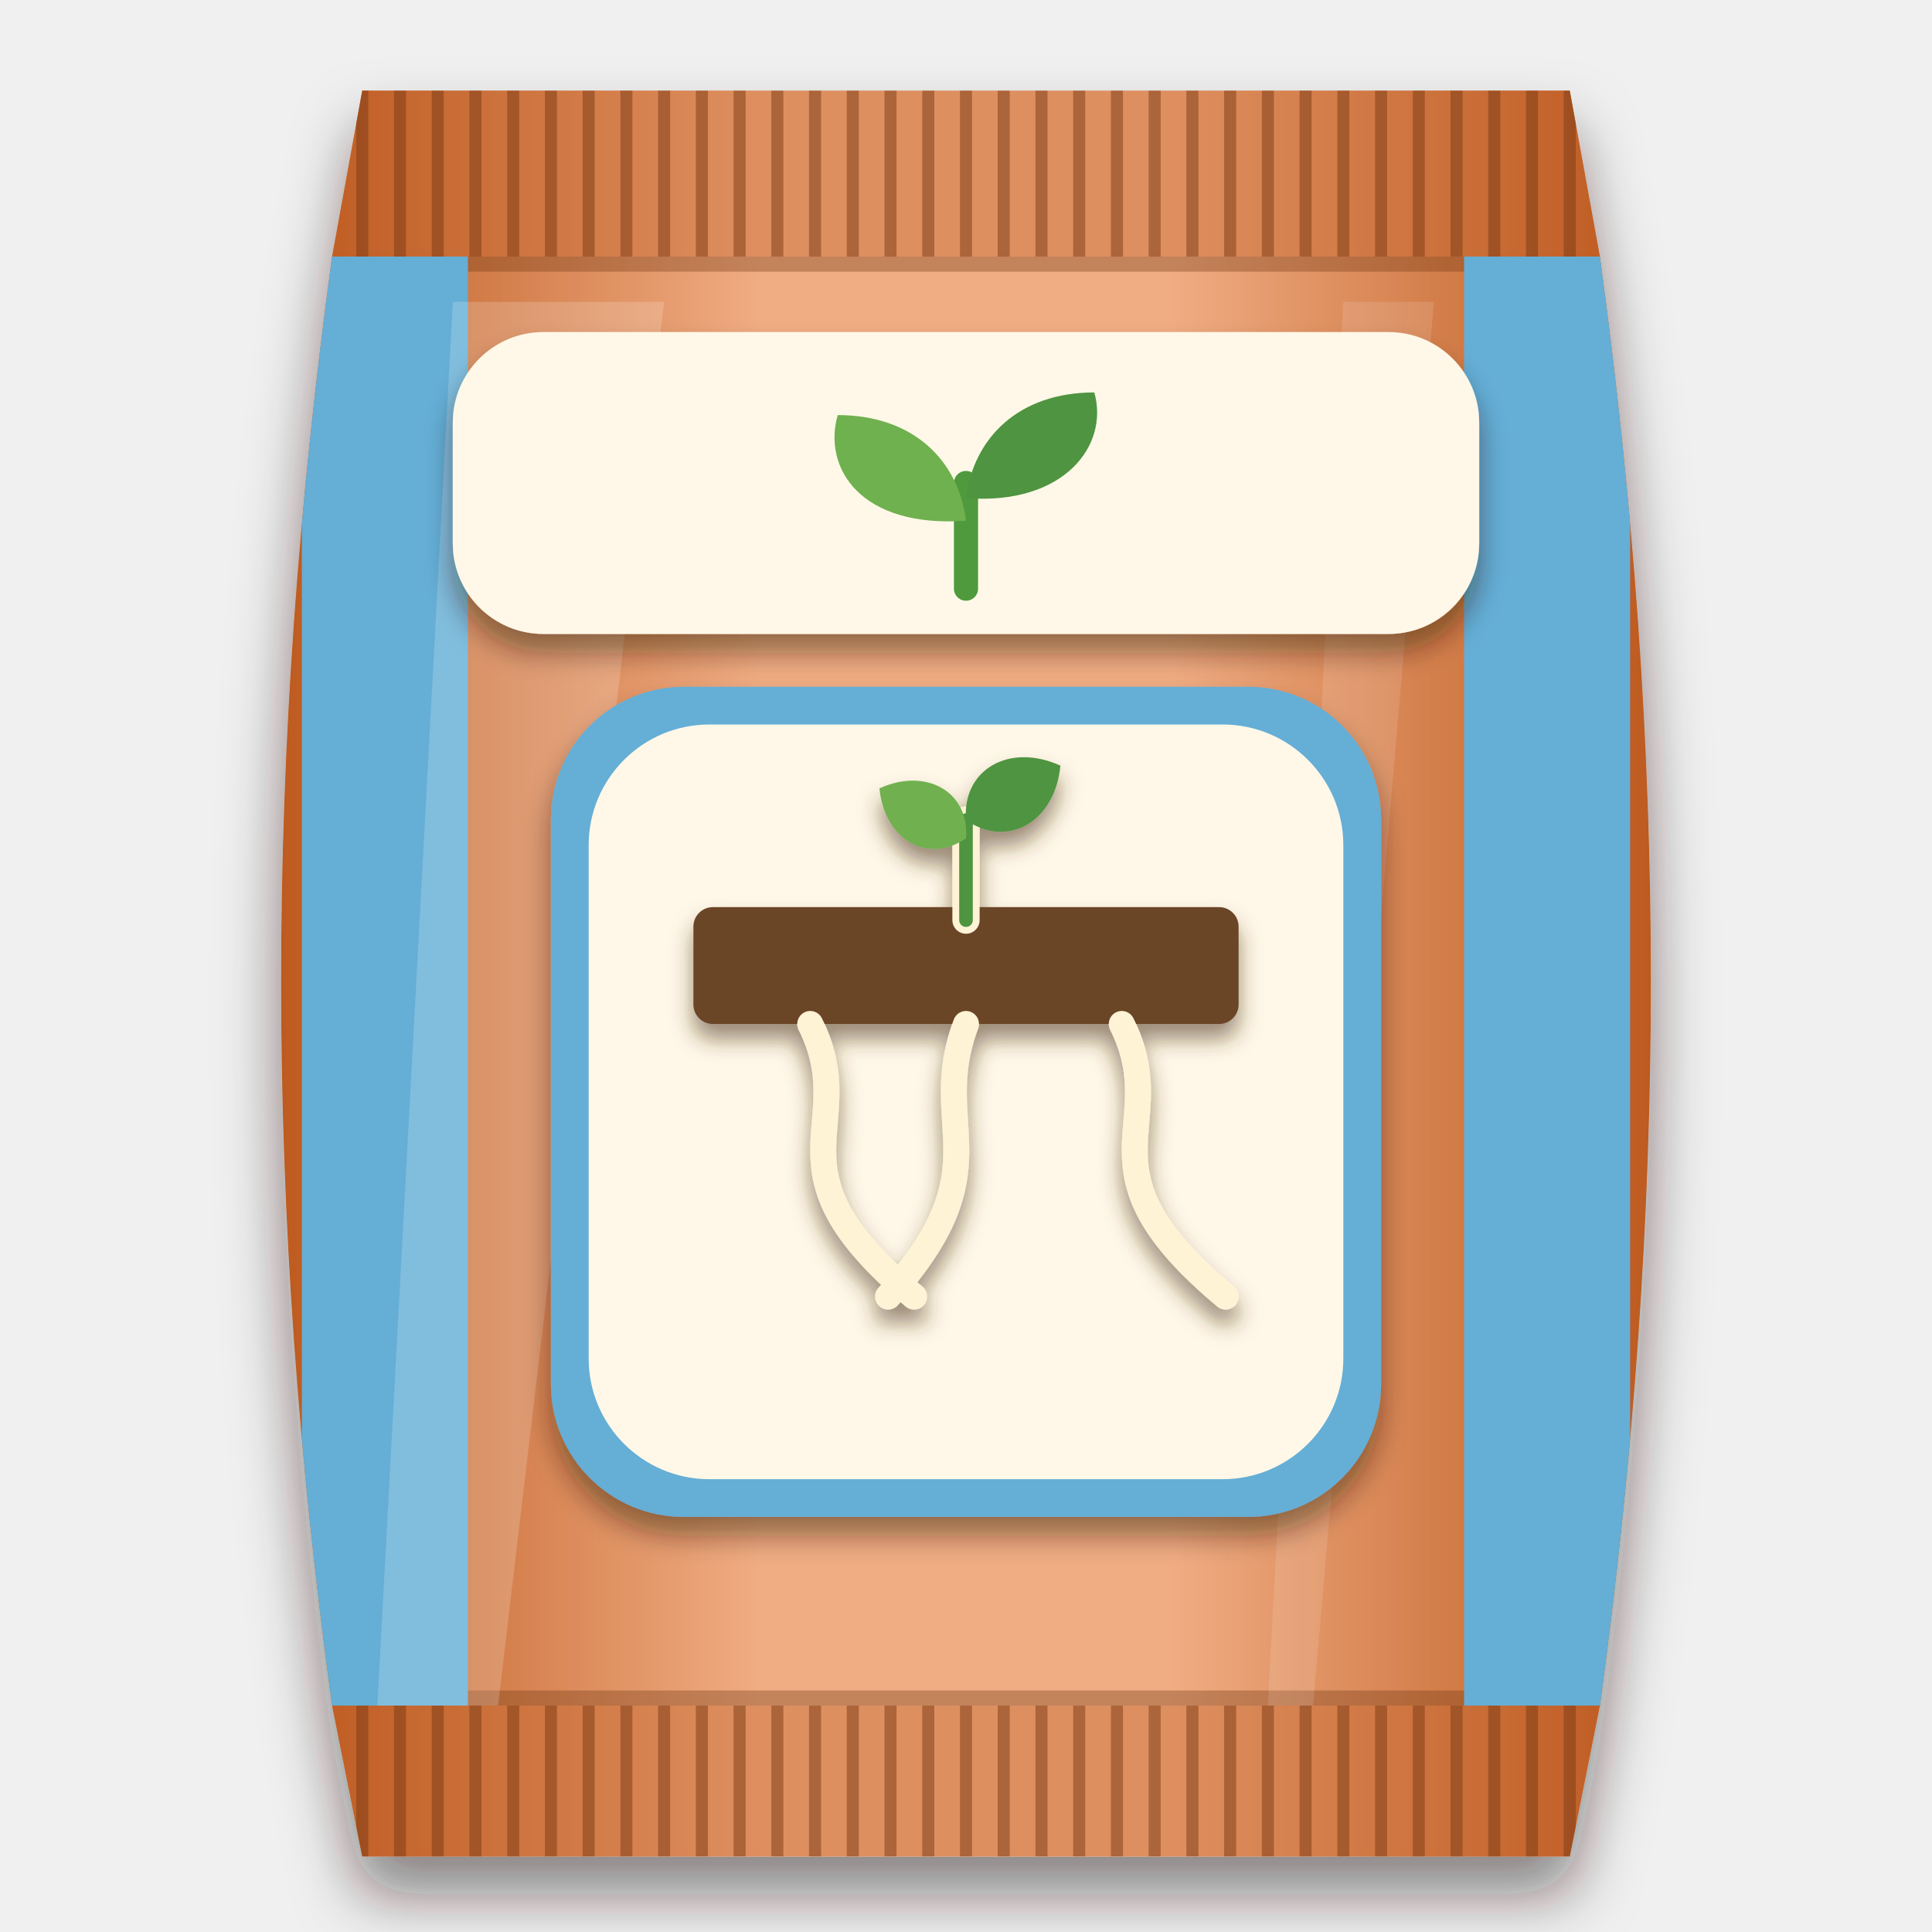
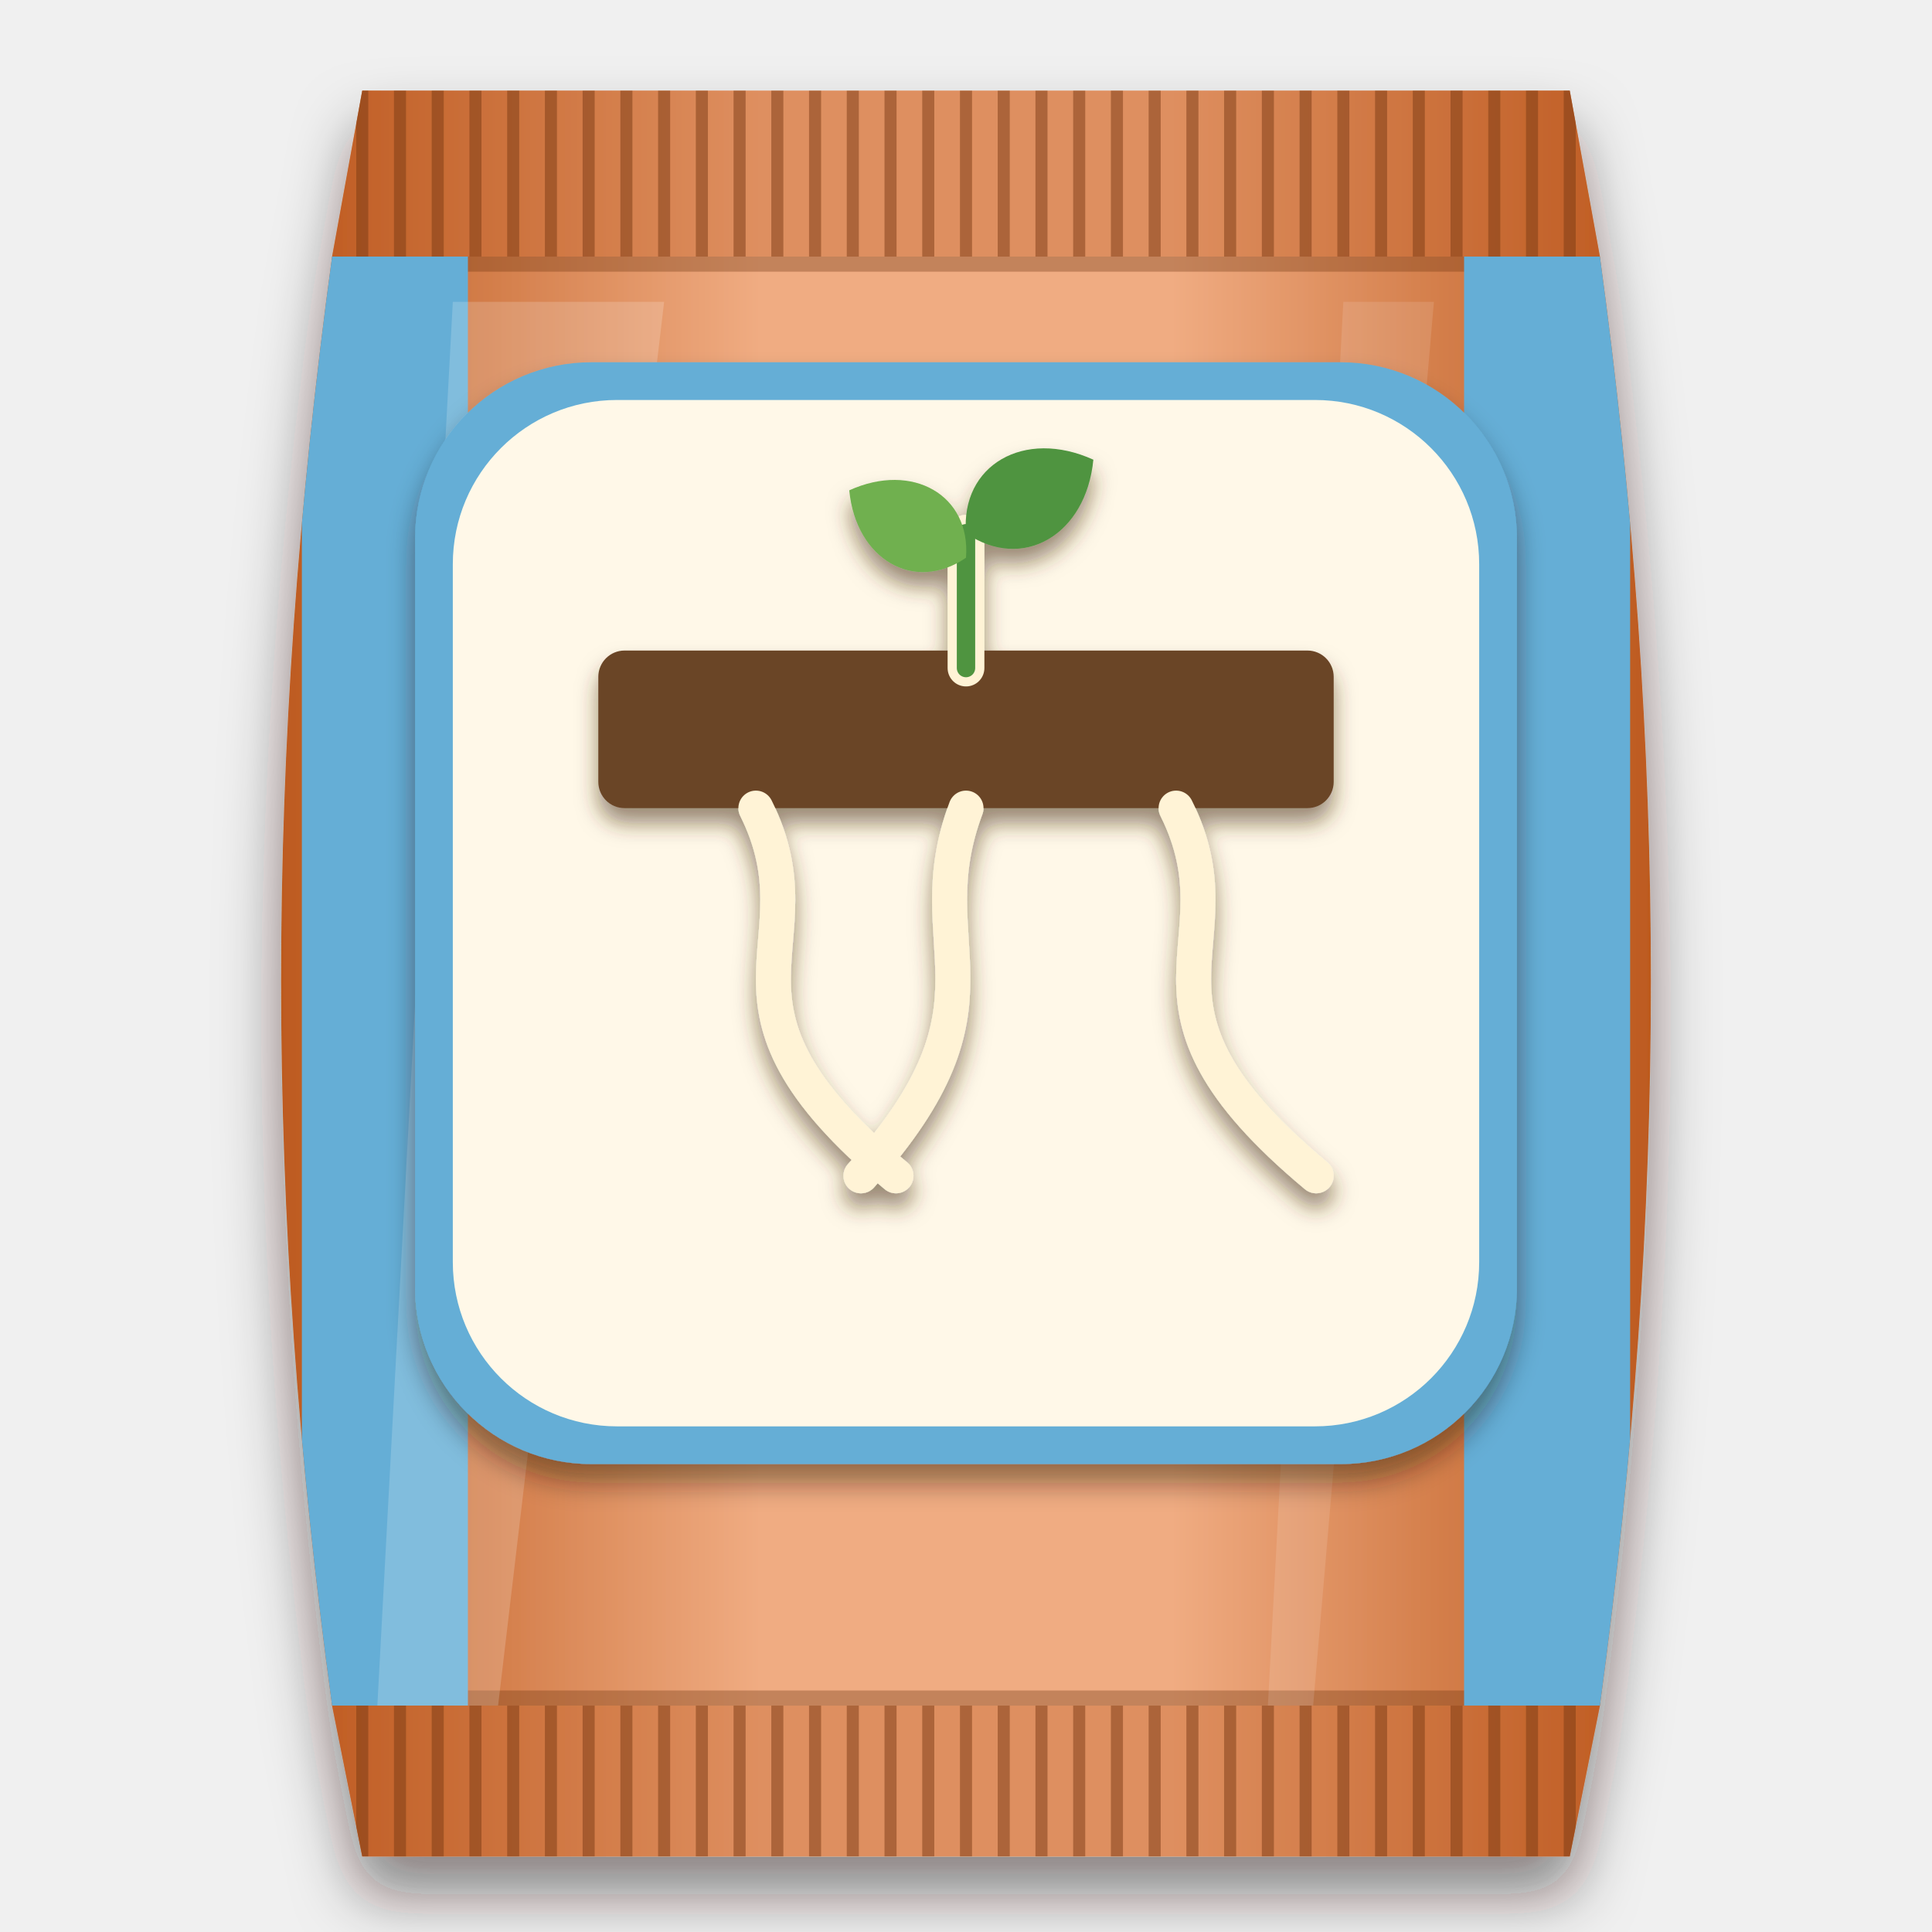
<svg xmlns="http://www.w3.org/2000/svg" viewBox="0 0 256 256" width="256" height="256">
  <defs>
    <clipPath id="bagclip">
      <path d="M48 12 H208 L212 34 C221 100 221 160 212 226 L208 246 H48 L44 226 C35 160 35 100 44 34 Z" />
    </clipPath>
    <linearGradient id="bagfill" x1="0" y1="0" x2="1" y2="0">
      <stop offset="0" stop-color="#bd5a1f" />
      <stop offset="0.35" stop-color="#f0ac82" />
      <stop offset="0.65" stop-color="#f0ac82" />
      <stop offset="1" stop-color="#bd5a1f" />
    </linearGradient>
    <filter id="soft" x="-20%" y="-10%" width="140%" height="125%">
      <feDropShadow dx="0" dy="5" stdDeviation="4" flood-color="#1a0f08" flood-opacity="0.5" />
    </filter>
    <filter id="lab" x="-20%" y="-20%" width="140%" height="150%">
      <feDropShadow dx="0" dy="2.5" stdDeviation="1.8" flood-color="#2a1a0c" flood-opacity="0.45" />
    </filter>
    <filter id="ms" x="-20%" y="-20%" width="140%" height="150%">
      <feDropShadow dx="0" dy="2" stdDeviation="1.4" flood-color="#4a2e10" flood-opacity="0.55" />
    </filter>
  </defs>
  <g filter="url(#soft)">
    <path d="M48 12 H208 L212 34 C221 100 221 160 212 226 L208 246 H48 L44 226 C35 160 35 100 44 34 Z" fill="url(#bagfill)" />
  </g>
  <g clip-path="url(#bagclip)">
    <rect x="40" y="12" width="176" height="22" fill="#bd5a1f" opacity="0.35" />
    <path d="M48 12 V34" stroke="#7a3a14" stroke-width="1.6" opacity="0.5" />
    <path d="M53 12 V34" stroke="#7a3a14" stroke-width="1.6" opacity="0.5" />
    <path d="M58 12 V34" stroke="#7a3a14" stroke-width="1.6" opacity="0.5" />
    <path d="M63 12 V34" stroke="#7a3a14" stroke-width="1.6" opacity="0.5" />
    <path d="M68 12 V34" stroke="#7a3a14" stroke-width="1.6" opacity="0.5" />
    <path d="M73 12 V34" stroke="#7a3a14" stroke-width="1.6" opacity="0.5" />
    <path d="M78 12 V34" stroke="#7a3a14" stroke-width="1.6" opacity="0.5" />
    <path d="M83 12 V34" stroke="#7a3a14" stroke-width="1.6" opacity="0.5" />
    <path d="M88 12 V34" stroke="#7a3a14" stroke-width="1.6" opacity="0.5" />
    <path d="M93 12 V34" stroke="#7a3a14" stroke-width="1.6" opacity="0.5" />
    <path d="M98 12 V34" stroke="#7a3a14" stroke-width="1.6" opacity="0.5" />
    <path d="M103 12 V34" stroke="#7a3a14" stroke-width="1.6" opacity="0.5" />
    <path d="M108 12 V34" stroke="#7a3a14" stroke-width="1.6" opacity="0.5" />
    <path d="M113 12 V34" stroke="#7a3a14" stroke-width="1.6" opacity="0.5" />
    <path d="M118 12 V34" stroke="#7a3a14" stroke-width="1.6" opacity="0.5" />
    <path d="M123 12 V34" stroke="#7a3a14" stroke-width="1.6" opacity="0.5" />
    <path d="M128 12 V34" stroke="#7a3a14" stroke-width="1.6" opacity="0.5" />
    <path d="M133 12 V34" stroke="#7a3a14" stroke-width="1.6" opacity="0.5" />
    <path d="M138 12 V34" stroke="#7a3a14" stroke-width="1.6" opacity="0.5" />
    <path d="M143 12 V34" stroke="#7a3a14" stroke-width="1.6" opacity="0.5" />
    <path d="M148 12 V34" stroke="#7a3a14" stroke-width="1.6" opacity="0.5" />
    <path d="M153 12 V34" stroke="#7a3a14" stroke-width="1.6" opacity="0.5" />
    <path d="M158 12 V34" stroke="#7a3a14" stroke-width="1.6" opacity="0.5" />
    <path d="M163 12 V34" stroke="#7a3a14" stroke-width="1.6" opacity="0.5" />
    <path d="M168 12 V34" stroke="#7a3a14" stroke-width="1.6" opacity="0.5" />
    <path d="M173 12 V34" stroke="#7a3a14" stroke-width="1.6" opacity="0.5" />
    <path d="M178 12 V34" stroke="#7a3a14" stroke-width="1.6" opacity="0.5" />
    <path d="M183 12 V34" stroke="#7a3a14" stroke-width="1.6" opacity="0.5" />
    <path d="M188 12 V34" stroke="#7a3a14" stroke-width="1.6" opacity="0.5" />
    <path d="M193 12 V34" stroke="#7a3a14" stroke-width="1.6" opacity="0.5" />
    <path d="M198 12 V34" stroke="#7a3a14" stroke-width="1.6" opacity="0.5" />
    <path d="M203 12 V34" stroke="#7a3a14" stroke-width="1.6" opacity="0.5" />
    <path d="M208 12 V34" stroke="#7a3a14" stroke-width="1.6" opacity="0.5" />
    <rect x="40" y="226" width="176" height="20" fill="#bd5a1f" opacity="0.35" />
    <path d="M48 226 V246" stroke="#7a3a14" stroke-width="1.6" opacity="0.5" />
    <path d="M53 226 V246" stroke="#7a3a14" stroke-width="1.6" opacity="0.5" />
    <path d="M58 226 V246" stroke="#7a3a14" stroke-width="1.6" opacity="0.5" />
    <path d="M63 226 V246" stroke="#7a3a14" stroke-width="1.6" opacity="0.5" />
    <path d="M68 226 V246" stroke="#7a3a14" stroke-width="1.6" opacity="0.5" />
    <path d="M73 226 V246" stroke="#7a3a14" stroke-width="1.6" opacity="0.5" />
    <path d="M78 226 V246" stroke="#7a3a14" stroke-width="1.6" opacity="0.5" />
    <path d="M83 226 V246" stroke="#7a3a14" stroke-width="1.6" opacity="0.5" />
    <path d="M88 226 V246" stroke="#7a3a14" stroke-width="1.6" opacity="0.5" />
    <path d="M93 226 V246" stroke="#7a3a14" stroke-width="1.6" opacity="0.5" />
    <path d="M98 226 V246" stroke="#7a3a14" stroke-width="1.6" opacity="0.5" />
    <path d="M103 226 V246" stroke="#7a3a14" stroke-width="1.6" opacity="0.5" />
    <path d="M108 226 V246" stroke="#7a3a14" stroke-width="1.6" opacity="0.5" />
    <path d="M113 226 V246" stroke="#7a3a14" stroke-width="1.6" opacity="0.5" />
    <path d="M118 226 V246" stroke="#7a3a14" stroke-width="1.6" opacity="0.5" />
    <path d="M123 226 V246" stroke="#7a3a14" stroke-width="1.6" opacity="0.5" />
    <path d="M128 226 V246" stroke="#7a3a14" stroke-width="1.6" opacity="0.5" />
    <path d="M133 226 V246" stroke="#7a3a14" stroke-width="1.6" opacity="0.5" />
    <path d="M138 226 V246" stroke="#7a3a14" stroke-width="1.6" opacity="0.5" />
    <path d="M143 226 V246" stroke="#7a3a14" stroke-width="1.6" opacity="0.5" />
    <path d="M148 226 V246" stroke="#7a3a14" stroke-width="1.6" opacity="0.5" />
    <path d="M153 226 V246" stroke="#7a3a14" stroke-width="1.6" opacity="0.5" />
    <path d="M158 226 V246" stroke="#7a3a14" stroke-width="1.6" opacity="0.5" />
    <path d="M163 226 V246" stroke="#7a3a14" stroke-width="1.6" opacity="0.5" />
    <path d="M168 226 V246" stroke="#7a3a14" stroke-width="1.6" opacity="0.5" />
    <path d="M173 226 V246" stroke="#7a3a14" stroke-width="1.6" opacity="0.5" />
    <path d="M178 226 V246" stroke="#7a3a14" stroke-width="1.6" opacity="0.5" />
    <path d="M183 226 V246" stroke="#7a3a14" stroke-width="1.6" opacity="0.5" />
    <path d="M188 226 V246" stroke="#7a3a14" stroke-width="1.6" opacity="0.5" />
    <path d="M193 226 V246" stroke="#7a3a14" stroke-width="1.6" opacity="0.5" />
    <path d="M198 226 V246" stroke="#7a3a14" stroke-width="1.6" opacity="0.5" />
    <path d="M203 226 V246" stroke="#7a3a14" stroke-width="1.6" opacity="0.5" />
    <path d="M208 226 V246" stroke="#7a3a14" stroke-width="1.6" opacity="0.5" />
    <path d="M44 35 H212" stroke="#713612" stroke-width="2" opacity="0.35" />
    <path d="M44 225 H212" stroke="#713612" stroke-width="2" opacity="0.35" />
    <rect x="40" y="34" width="22" height="192" fill="#65aed6" />
    <rect x="194" y="34" width="22" height="192" fill="#65aed6" />
    <path d="M60 40 L88 40 L66 226 L50 226 Z" fill="#ffffff" opacity="0.18" />
    <path d="M178 40 L190 40 L174 226 L168 226 Z" fill="#ffffff" opacity="0.12" />
  </g>
  <g filter="url(#lab)">
-     <rect x="60" y="44" width="136" height="40" rx="12" fill="#fff8e8" />
-   </g>
-   <g transform="translate(128 66)">
-     <path d="M0 12 V-2" stroke="#4f9a3c" stroke-width="3.2" stroke-linecap="round" fill="none" />
-     <path d="M0 3 C-14 4 -19 -4 -17 -11 C-7 -11 -1 -5 0 3 Z" fill="#6fb04f" />
-     <path d="M0 0 C13 1 19 -7 17 -14 C7 -14 1 -8 0 0 Z" fill="#4f9440" />
-   </g>
-   <g filter="url(#lab)">
    <g fill="#65aed6">
-       <rect x="73" y="91" width="110" height="110" rx="17.6" />
+       <rect x="55" y="48" width="146" height="146" rx="23.36" />
    </g>
  </g>
  <g fill="#fff8e8">
-     <rect x="78" y="96" width="100" height="100" rx="16" />
+     <rect x="60" y="53" width="136" height="136" rx="21.76" />
  </g>
  <g filter="url(#ms)">
-     <g transform="translate(85 106.44) scale(0.86)">
+     <g transform="translate(70 67.64) scale(1.16)">
      <rect x="8" y="16" width="84" height="18" rx="3" fill="#6b4528" />
      <path d="M26 34 C34 50 18 56 42 76" fill="none" stroke="#fff3d6" stroke-width="4" stroke-linejoin="round" stroke-linecap="round" />
      <path d="M50 34 C44 50 56 56 38 76" fill="none" stroke="#fff3d6" stroke-width="4" stroke-linejoin="round" stroke-linecap="round" />
      <path d="M74 34 C82 50 66 56 90 76" fill="none" stroke="#fff3d6" stroke-width="4" stroke-linejoin="round" stroke-linecap="round" />
      <path d="M50 18 L50 2.6" fill="none" stroke="#fff3d6" stroke-width="4.2" stroke-linecap="round" />
      <path d="M50 18 L50 2.6" fill="none" stroke="#4f9440" stroke-width="2.1" stroke-linecap="round" />
      <path d="M0 0 C3.08 -6.468, 10.78 -6.468, 15.4 0 C10.78 6.468, 3.08 6.468, 0 0 Z" transform="translate(50 5.4) rotate(-150)" fill="#6fb04f" />
      <path d="M0 0 C3.36 -7.056, 11.76 -7.056, 16.8 0 C11.76 7.056, 3.36 7.056, 0 0 Z" transform="translate(50 2.6) rotate(-30)" fill="#4f9440" />
    </g>
  </g>
</svg>
